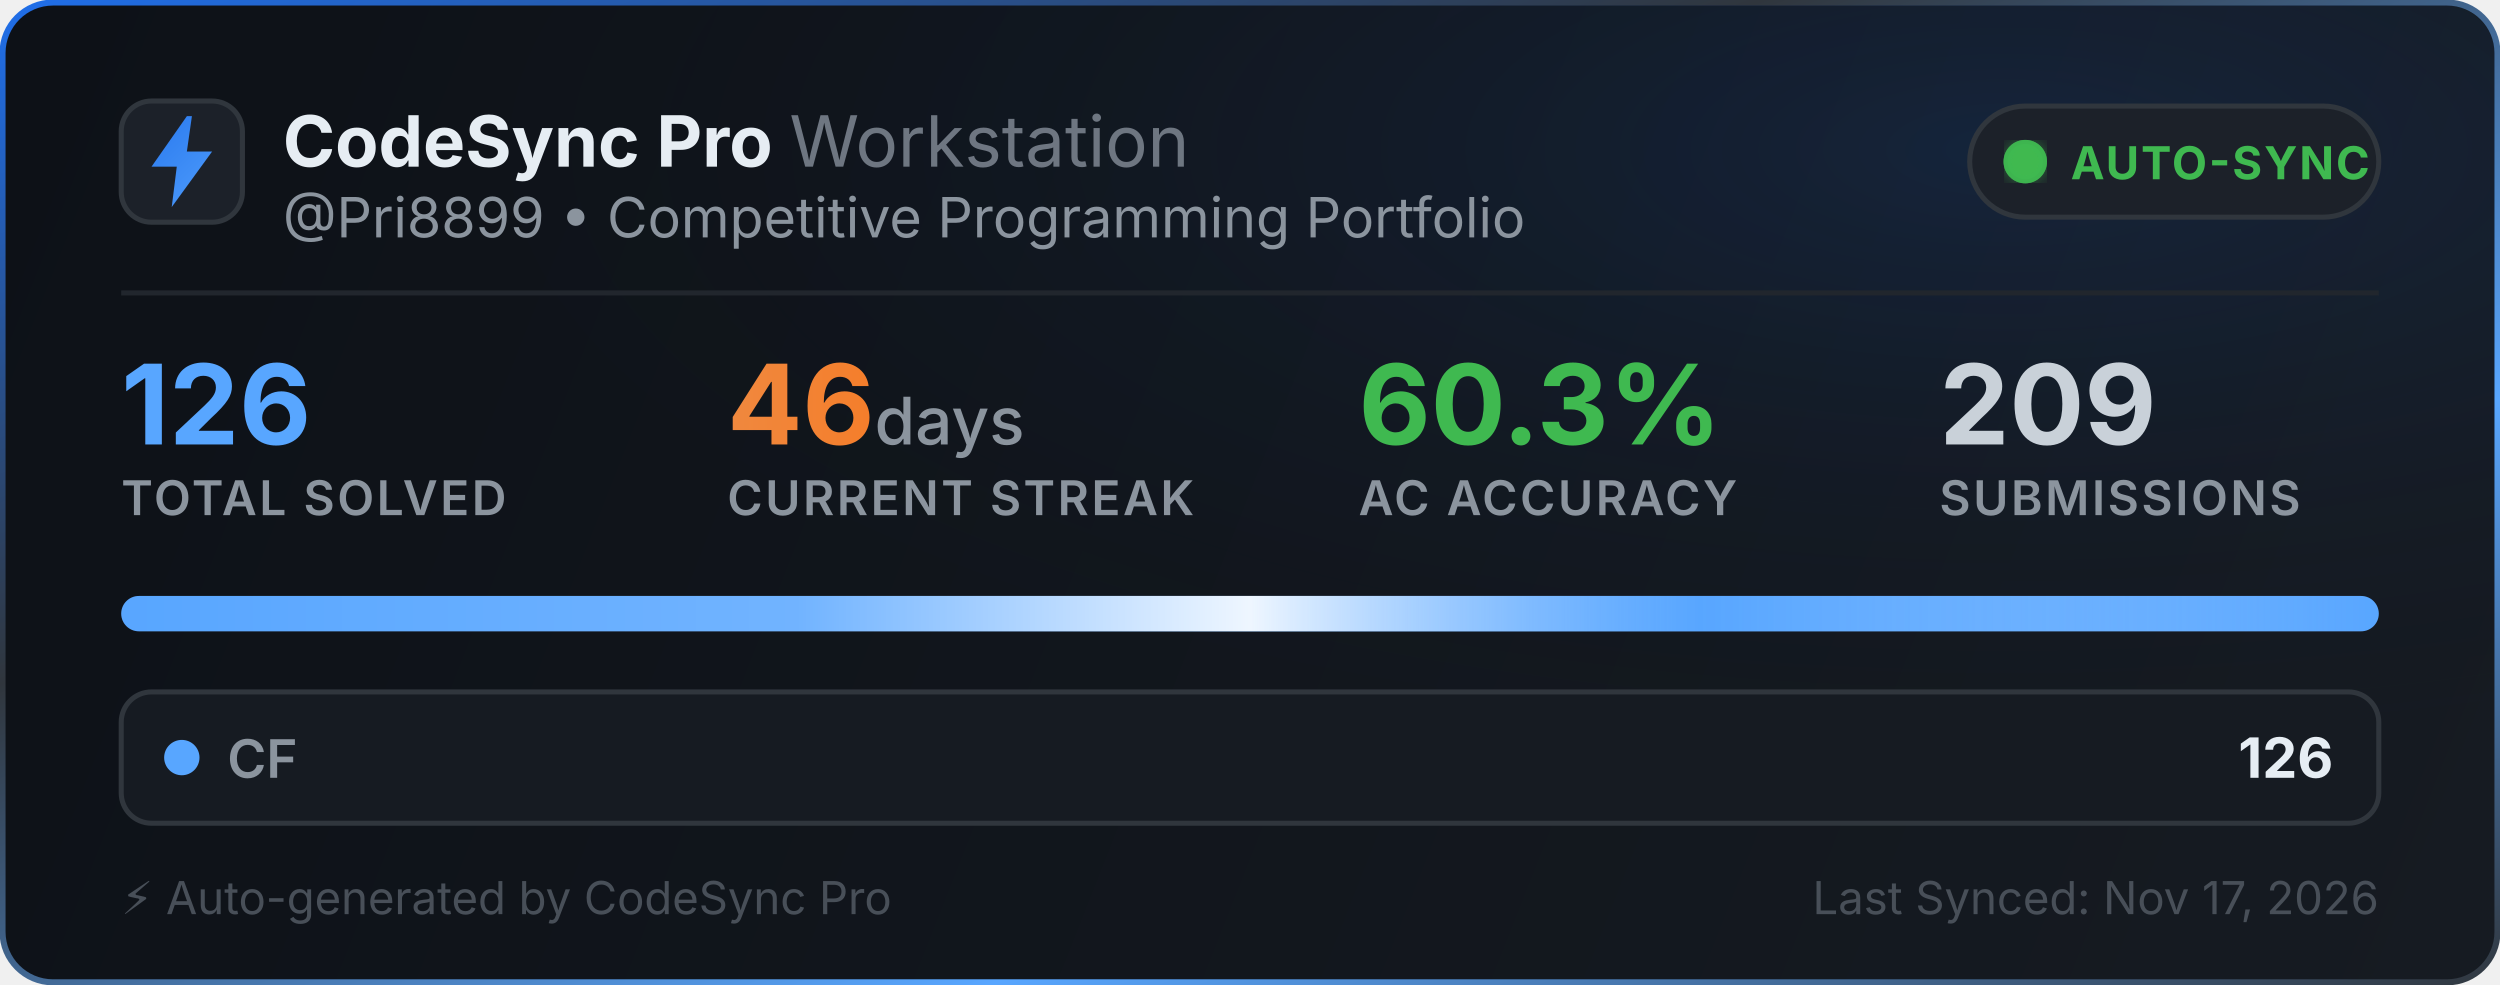
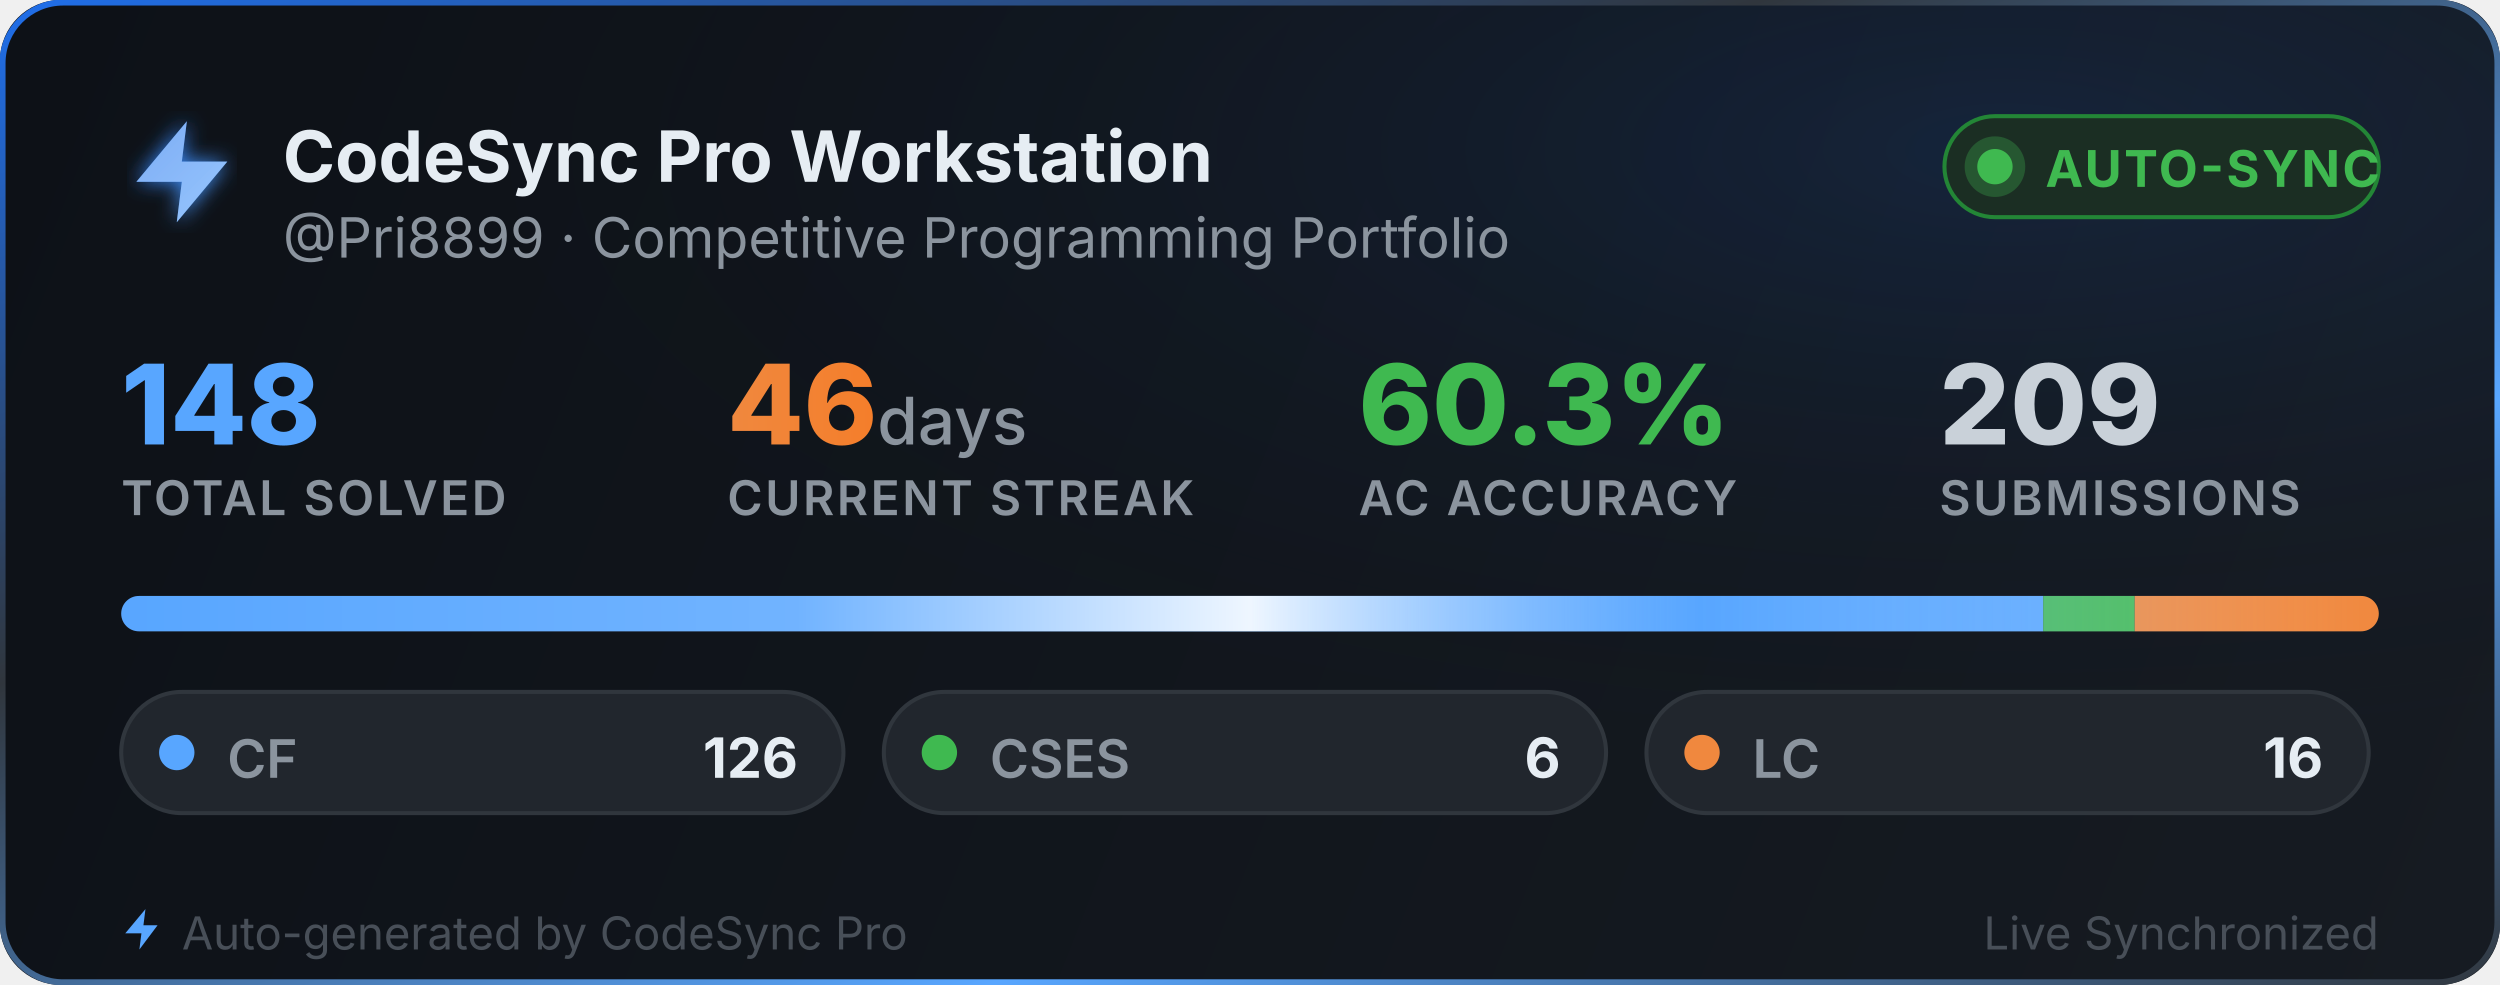
<svg xmlns="http://www.w3.org/2000/svg" width="495" height="195" viewBox="0 0 495 195" fill="none">
  <defs>
    <linearGradient id="bg" x1="0" y1="0" x2="495" y2="195" gradientUnits="userSpaceOnUse">
      <stop offset="0%" stop-color="#0d1117" />
      <stop offset="100%" stop-color="#161b22" />
    </linearGradient>
    <linearGradient id="border-flow" x1="0%" y1="0%" x2="100%" y2="100%">
      <stop offset="0%" stop-color="#1f6feb">
        <animate attributeName="stop-color" values="#1f6feb; #58a6ff; #3fb950; #1f6feb" dur="6s" repeatCount="indefinite" />
      </stop>
      <stop offset="35%" stop-color="#30363d">
        <animate attributeName="stop-color" values="#30363d; #1f6feb; #30363d; #30363d" dur="6s" repeatCount="indefinite" />
      </stop>
      <stop offset="70%" stop-color="#58a6ff">
        <animate attributeName="stop-color" values="#58a6ff; #3fb950; #1f6feb; #58a6ff" dur="6s" repeatCount="indefinite" />
      </stop>
      <stop offset="100%" stop-color="#30363d">
        <animate attributeName="stop-color" values="#30363d; #30363d; #58a6ff; #30363d" dur="6s" repeatCount="indefinite" />
      </stop>
    </linearGradient>
    <radialGradient id="aurora" cx="80%" cy="15%" r="65%">
      <stop offset="0%" stop-color="#1f6feb" stop-opacity="0.14">
        <animate attributeName="stop-opacity" values="0.06; 0.22; 0.06" dur="3.5s" repeatCount="indefinite" />
      </stop>
      <stop offset="100%" stop-color="#0d1117" stop-opacity="0" />
    </radialGradient>
    <linearGradient id="icon-grad" x1="0" y1="0" x2="24" y2="24" gradientUnits="userSpaceOnUse">
      <stop offset="0%" stop-color="#1f6feb">
        <animate attributeName="stop-color" values="#1f6feb; #58a6ff; #388bfd; #1f6feb" dur="2.5s" repeatCount="indefinite" />
      </stop>
      <stop offset="100%" stop-color="#58a6ff">
        <animate attributeName="stop-color" values="#58a6ff; #79c0ff; #1f6feb; #58a6ff" dur="2.5s" repeatCount="indefinite" />
      </stop>
    </linearGradient>
    <linearGradient id="streak-flame" x1="0%" y1="0%" x2="100%" y2="0%">
      <stop offset="0%" stop-color="#f0883e">
        <animate attributeName="stop-color" values="#f0883e; #ff7b72; #f97316; #f0883e" dur="2.2s" repeatCount="indefinite" />
      </stop>
      <stop offset="100%" stop-color="#f97316">
        <animate attributeName="stop-color" values="#f97316; #f0883e; #ff7b72; #f97316" dur="2.2s" repeatCount="indefinite" />
      </stop>
    </linearGradient>
    <linearGradient id="laser-sweep" x1="0%" y1="0%" x2="100%" y2="0%">
      <stop offset="0%" stop-color="#ffffff" stop-opacity="0" />
      <stop offset="30%" stop-color="#ffffff" stop-opacity="0.15" />
      <stop offset="50%" stop-color="#ffffff" stop-opacity="0.9" />
      <stop offset="70%" stop-color="#58a6ff" stop-opacity="0.45" />
      <stop offset="100%" stop-color="#ffffff" stop-opacity="0" />
      <animate attributeName="x1" values="-150%; 150%" dur="2.4s" repeatCount="indefinite" />
      <animate attributeName="x2" values="-50%; 250%" dur="2.4s" repeatCount="indefinite" />
    </linearGradient>
    <clipPath id="bar-clip">
      <rect x="24" y="118" width="447" height="7" rx="3.5" />
    </clipPath>
    <filter id="glow">
      <feGaussianBlur stdDeviation="2" result="blur" />
      <feMerge>
        <feMergeNode in="blur" />
        <feMergeNode in="SourceGraphic" />
      </feMerge>
    </filter>
  </defs>
  <style>
    .title { font-family: -apple-system, BlinkMacSystemFont, "Segoe UI", Inter, Helvetica, Arial, sans-serif; font-size: 14px; font-weight: 700; fill: #e6edf3; }
    .subtitle { font-family: -apple-system, BlinkMacSystemFont, "Segoe UI", Inter, Helvetica, Arial, sans-serif; font-size: 11px; fill: #8b949e; }
-     .stat-val { font-family: -apple-system, BlinkMacSystemFont, "Segoe UI", Inter, Helvetica, Arial, sans-serif; font-weight: 700; }
+     .stat-val { font-family: -apple-system, BlinkMacSystemFont, "Segoe UI", Inter, Helvetica, Arial, sans-serif; font-weight: 800; }
    .stat-lbl { font-family: -apple-system, BlinkMacSystemFont, "Segoe UI", Inter, Helvetica, Arial, sans-serif; font-size: 9.5px; font-weight: 600; fill: #8b949e; letter-spacing: 0.5px; }
+     .badge-txt { font-family: -apple-system, BlinkMacSystemFont, "Segoe UI", Inter, Helvetica, Arial, sans-serif; font-size: 10px; font-weight: 700; letter-spacing: 0.5px; fill: #3fb950; }
  </style>
-   <rect x="0.5" y="0.5" width="494" height="194" rx="10" fill="url(#bg)" stroke="url(#border-flow)" stroke-width="1.2" />
-   <rect x="1" y="1" width="493" height="193" rx="10" fill="url(#aurora)" pointer-events="none" />
+   <rect width="495" height="195" rx="12" fill="url(#bg)" />
+   <rect width="495" height="195" rx="12" fill="url(#aurora)" />
+   <rect x="0.5" y="0.5" width="494" height="194" rx="12" fill="none" stroke="url(#border-flow)" stroke-width="1.2" />
  <g transform="translate(24, 20)">
-     <rect width="24" height="24" rx="6" fill="#1c2129" stroke="#30363d" stroke-width="1" />
-     <path d="M13 3L6 13h5l-1 8 8-11h-5l1-7z" fill="url(#icon-grad)" />
+     <g transform="translate(0, 2)">
+       <path d="M13 2L3 14h9l-1 8 10-12h-9l1-8z" fill="url(#icon-grad)" filter="url(#glow)" />
+       <path d="M13 2L3 14h9l-1 8 10-12h-9l1-8z" fill="#ffffff" opacity="0.4" />
+     </g>
+     <text x="32" y="16" class="title">CodeSync Pro Workstation</text>
+     <text x="32" y="31" class="subtitle">@Pri8899 · Competitive Programming Portfolio</text>
  </g>
-   <g>
-     <text x="56" y="33" class="title">CodeSync Pro <tspan font-weight="400" fill="#6e7681">Workstation</tspan>
-     </text>
-     <text x="56" y="47" class="subtitle">@Pri8899 • Competitive Programming Portfolio</text>
+   <g transform="translate(385, 23)">
+     <rect width="86" height="20" rx="10" fill="#1b2e23" stroke="#238636" stroke-width="0.8" />
+     <circle cx="10" cy="10" r="3.5" fill="#3fb950">
+       <animate attributeName="opacity" values="0.4; 1; 0.4" dur="1.8s" repeatCount="indefinite" />
+     </circle>
+     <circle cx="10" cy="10" r="6" fill="#3fb950" opacity="0.3">
+       <animate attributeName="r" values="3.5; 8; 3.5" dur="1.8s" repeatCount="indefinite" />
+       <animate attributeName="opacity" values="0.4; 0; 0.4" dur="1.8s" repeatCount="indefinite" />
+     </circle>
+     <text x="20" y="14" class="badge-txt">AUTO-SYNC</text>
  </g>
-   <g transform="translate(390, 21)">
-     <rect width="81" height="22" rx="11" fill="#1c2129" stroke="#30363d" stroke-width="1" />
-     <circle cx="11" cy="11" r="3.5" fill="#3fb950" filter="url(#glow)" />
-     <circle cx="11" cy="11" r="3.5" fill="none" stroke="#3fb950" stroke-width="1.6" opacity="0.8">
-       <animate attributeName="r" values="3.5; 10" dur="2s" repeatCount="indefinite" />
-       <animate attributeName="opacity" values="0.85; 0" dur="2s" repeatCount="indefinite" />
-       <animate attributeName="stroke-width" values="1.6; 0.2" dur="2s" repeatCount="indefinite" />
-     </circle>
-     <circle cx="11" cy="11" r="3.5" fill="none" stroke="#3fb950" stroke-width="1.6" opacity="0.8">
-       <animate attributeName="r" values="3.5; 10" dur="2s" begin="1s" repeatCount="indefinite" />
-       <animate attributeName="opacity" values="0.85; 0" dur="2s" begin="1s" repeatCount="indefinite" />
-       <animate attributeName="stroke-width" values="1.6; 0.2" dur="2s" begin="1s" repeatCount="indefinite" />
-     </circle>
-     <text x="20" y="14.5" font-family="-apple-system, BlinkMacSystemFont, Segoe UI, Inter, Helvetica, Arial, sans-serif" font-size="9" font-weight="700" fill="#3fb950" letter-spacing="0.4px">AUTO-SYNC</text>
-   </g>
-   <line x1="24" y1="58" x2="471" y2="58" stroke="#21262d" stroke-width="1" />
  <g transform="translate(24, 68)">
    <g>
-       <text x="0" y="20" class="stat-val" font-size="22" fill="#58a6ff">126</text>
+       <text x="0" y="20" class="stat-val" font-size="22" fill="#58a6ff">148</text>
      <text x="0" y="34" class="stat-lbl">TOTAL SOLVED</text>
    </g>
    <g>
      <text x="120" y="20" class="stat-val" font-size="22" fill="url(#streak-flame)">46<tspan font-size="13" font-weight="500" fill="#8b949e"> days</tspan>
      </text>
      <text x="120" y="34" class="stat-lbl">CURRENT STREAK</text>
    </g>
    <g>
      <text x="245" y="20" class="stat-val" font-size="22" fill="#3fb950">60.3%</text>
      <text x="245" y="34" class="stat-lbl">AC ACCURACY</text>
    </g>
    <g>
      <text x="360" y="20" class="stat-val" font-size="22" fill="#c9d1d9">209</text>
      <text x="360" y="34" class="stat-lbl">SUBMISSIONS</text>
    </g>
  </g>
-   <g>
-     <rect x="24" y="118" width="447" height="7" rx="3.5" fill="#21262d" />
-     <g clip-path="url(#bar-clip)">
-       <rect x="24" y="118" width="447" height="7" fill="#58a6ff" />
-       <rect x="24" y="118" width="447" height="7" fill="url(#laser-sweep)" />
-     </g>
+   <rect x="24" y="118" width="447" height="7" rx="3.5" fill="#21262d" />
+   <g clip-path="url(#bar-clip)">
+     <rect x="24" y="118" width="380.554" height="7" fill="#58a6ff" />
+     <rect x="404.554" y="118" width="18.122" height="7" fill="#3fb950" />
+     <rect x="422.676" y="118" width="48.324" height="7" fill="#f0883e" />
+     <rect x="24" y="118" width="447" height="7" fill="url(#laser-sweep)" />
  </g>
  <g transform="translate(24, 137)">
-     <rect width="447" height="26" rx="6" fill="#161b22" stroke="#30363d" stroke-width="1" />
-     <circle cx="12" cy="13" r="3.5" fill="#58a6ff">
-       <animate attributeName="r" values="3.0; 4.3; 3.0" dur="2s" repeatCount="indefinite" />
+     <rect width="143" height="24" rx="12" fill="#21262d" stroke="#30363d" stroke-width="0.8" />
+     <circle cx="11" cy="12" r="3.5" fill="#58a6ff">
      <animate attributeName="opacity" values="0.75; 1; 0.75" dur="2s" repeatCount="indefinite" />
    </circle>
    <text x="21" y="17" font-family="-apple-system, BlinkMacSystemFont, Segoe UI, Inter, Helvetica, Arial, sans-serif" font-size="10.5" font-weight="600" fill="#8b949e">CF</text>
-     <text x="438" y="17" text-anchor="end" font-family="-apple-system, BlinkMacSystemFont, Segoe UI, Inter, Helvetica, Arial, sans-serif" font-size="11" font-weight="700" fill="#e6edf3">126</text>
+     <text x="134" y="17" text-anchor="end" font-family="-apple-system, BlinkMacSystemFont, Segoe UI, Inter, Helvetica, Arial, sans-serif" font-size="11" font-weight="700" fill="#e6edf3">126</text>
  </g>
-   <text x="24" y="181" font-family="-apple-system, BlinkMacSystemFont, Segoe UI, Inter, Helvetica, Arial, sans-serif" font-size="9" fill="#484f58">⚡ Auto-generated by CodeSync Pro</text>
-   <text x="471" y="181" text-anchor="end" font-family="-apple-system, BlinkMacSystemFont, Segoe UI, Inter, Helvetica, Arial, sans-serif" font-size="9" fill="#484f58">Last Synced: Nov 17, 2026</text>
+   <g transform="translate(175, 137)">
+     <rect width="143" height="24" rx="12" fill="#21262d" stroke="#30363d" stroke-width="0.8" />
+     <circle cx="11" cy="12" r="3.5" fill="#3fb950">
+       <animate attributeName="opacity" values="0.75; 1; 0.75" dur="2s" repeatCount="indefinite" />
+     </circle>
+     <text x="21" y="17" font-family="-apple-system, BlinkMacSystemFont, Segoe UI, Inter, Helvetica, Arial, sans-serif" font-size="10.5" font-weight="600" fill="#8b949e">CSES</text>
+     <text x="134" y="17" text-anchor="end" font-family="-apple-system, BlinkMacSystemFont, Segoe UI, Inter, Helvetica, Arial, sans-serif" font-size="11" font-weight="700" fill="#e6edf3">6</text>
+   </g>
+   <g transform="translate(326, 137)">
+     <rect width="143" height="24" rx="12" fill="#21262d" stroke="#30363d" stroke-width="0.8" />
+     <circle cx="11" cy="12" r="3.5" fill="#f0883e">
+       <animate attributeName="opacity" values="0.75; 1; 0.75" dur="2s" repeatCount="indefinite" />
+     </circle>
+     <text x="21" y="17" font-family="-apple-system, BlinkMacSystemFont, Segoe UI, Inter, Helvetica, Arial, sans-serif" font-size="10.5" font-weight="600" fill="#8b949e">LC</text>
+     <text x="134" y="17" text-anchor="end" font-family="-apple-system, BlinkMacSystemFont, Segoe UI, Inter, Helvetica, Arial, sans-serif" font-size="11" font-weight="700" fill="#e6edf3">16</text>
+   </g>
+   <g transform="translate(24, 180)">
+     <path d="M6 1L1 7h4l-0.5 4L9 5H5.5L6 1z" fill="#58a6ff" transform="scale(0.8) translate(0, -1)" />
+     <text x="12" y="8" font-family="-apple-system, BlinkMacSystemFont, Segoe UI, Inter, Helvetica, Arial, sans-serif" font-size="9" fill="#484f58">Auto-generated by CodeSync Pro</text>
+     <text x="447" y="8" text-anchor="end" font-family="-apple-system, BlinkMacSystemFont, Segoe UI, Inter, Helvetica, Arial, sans-serif" font-size="9" fill="#484f58">Live Synchronized</text>
+   </g>
</svg>
